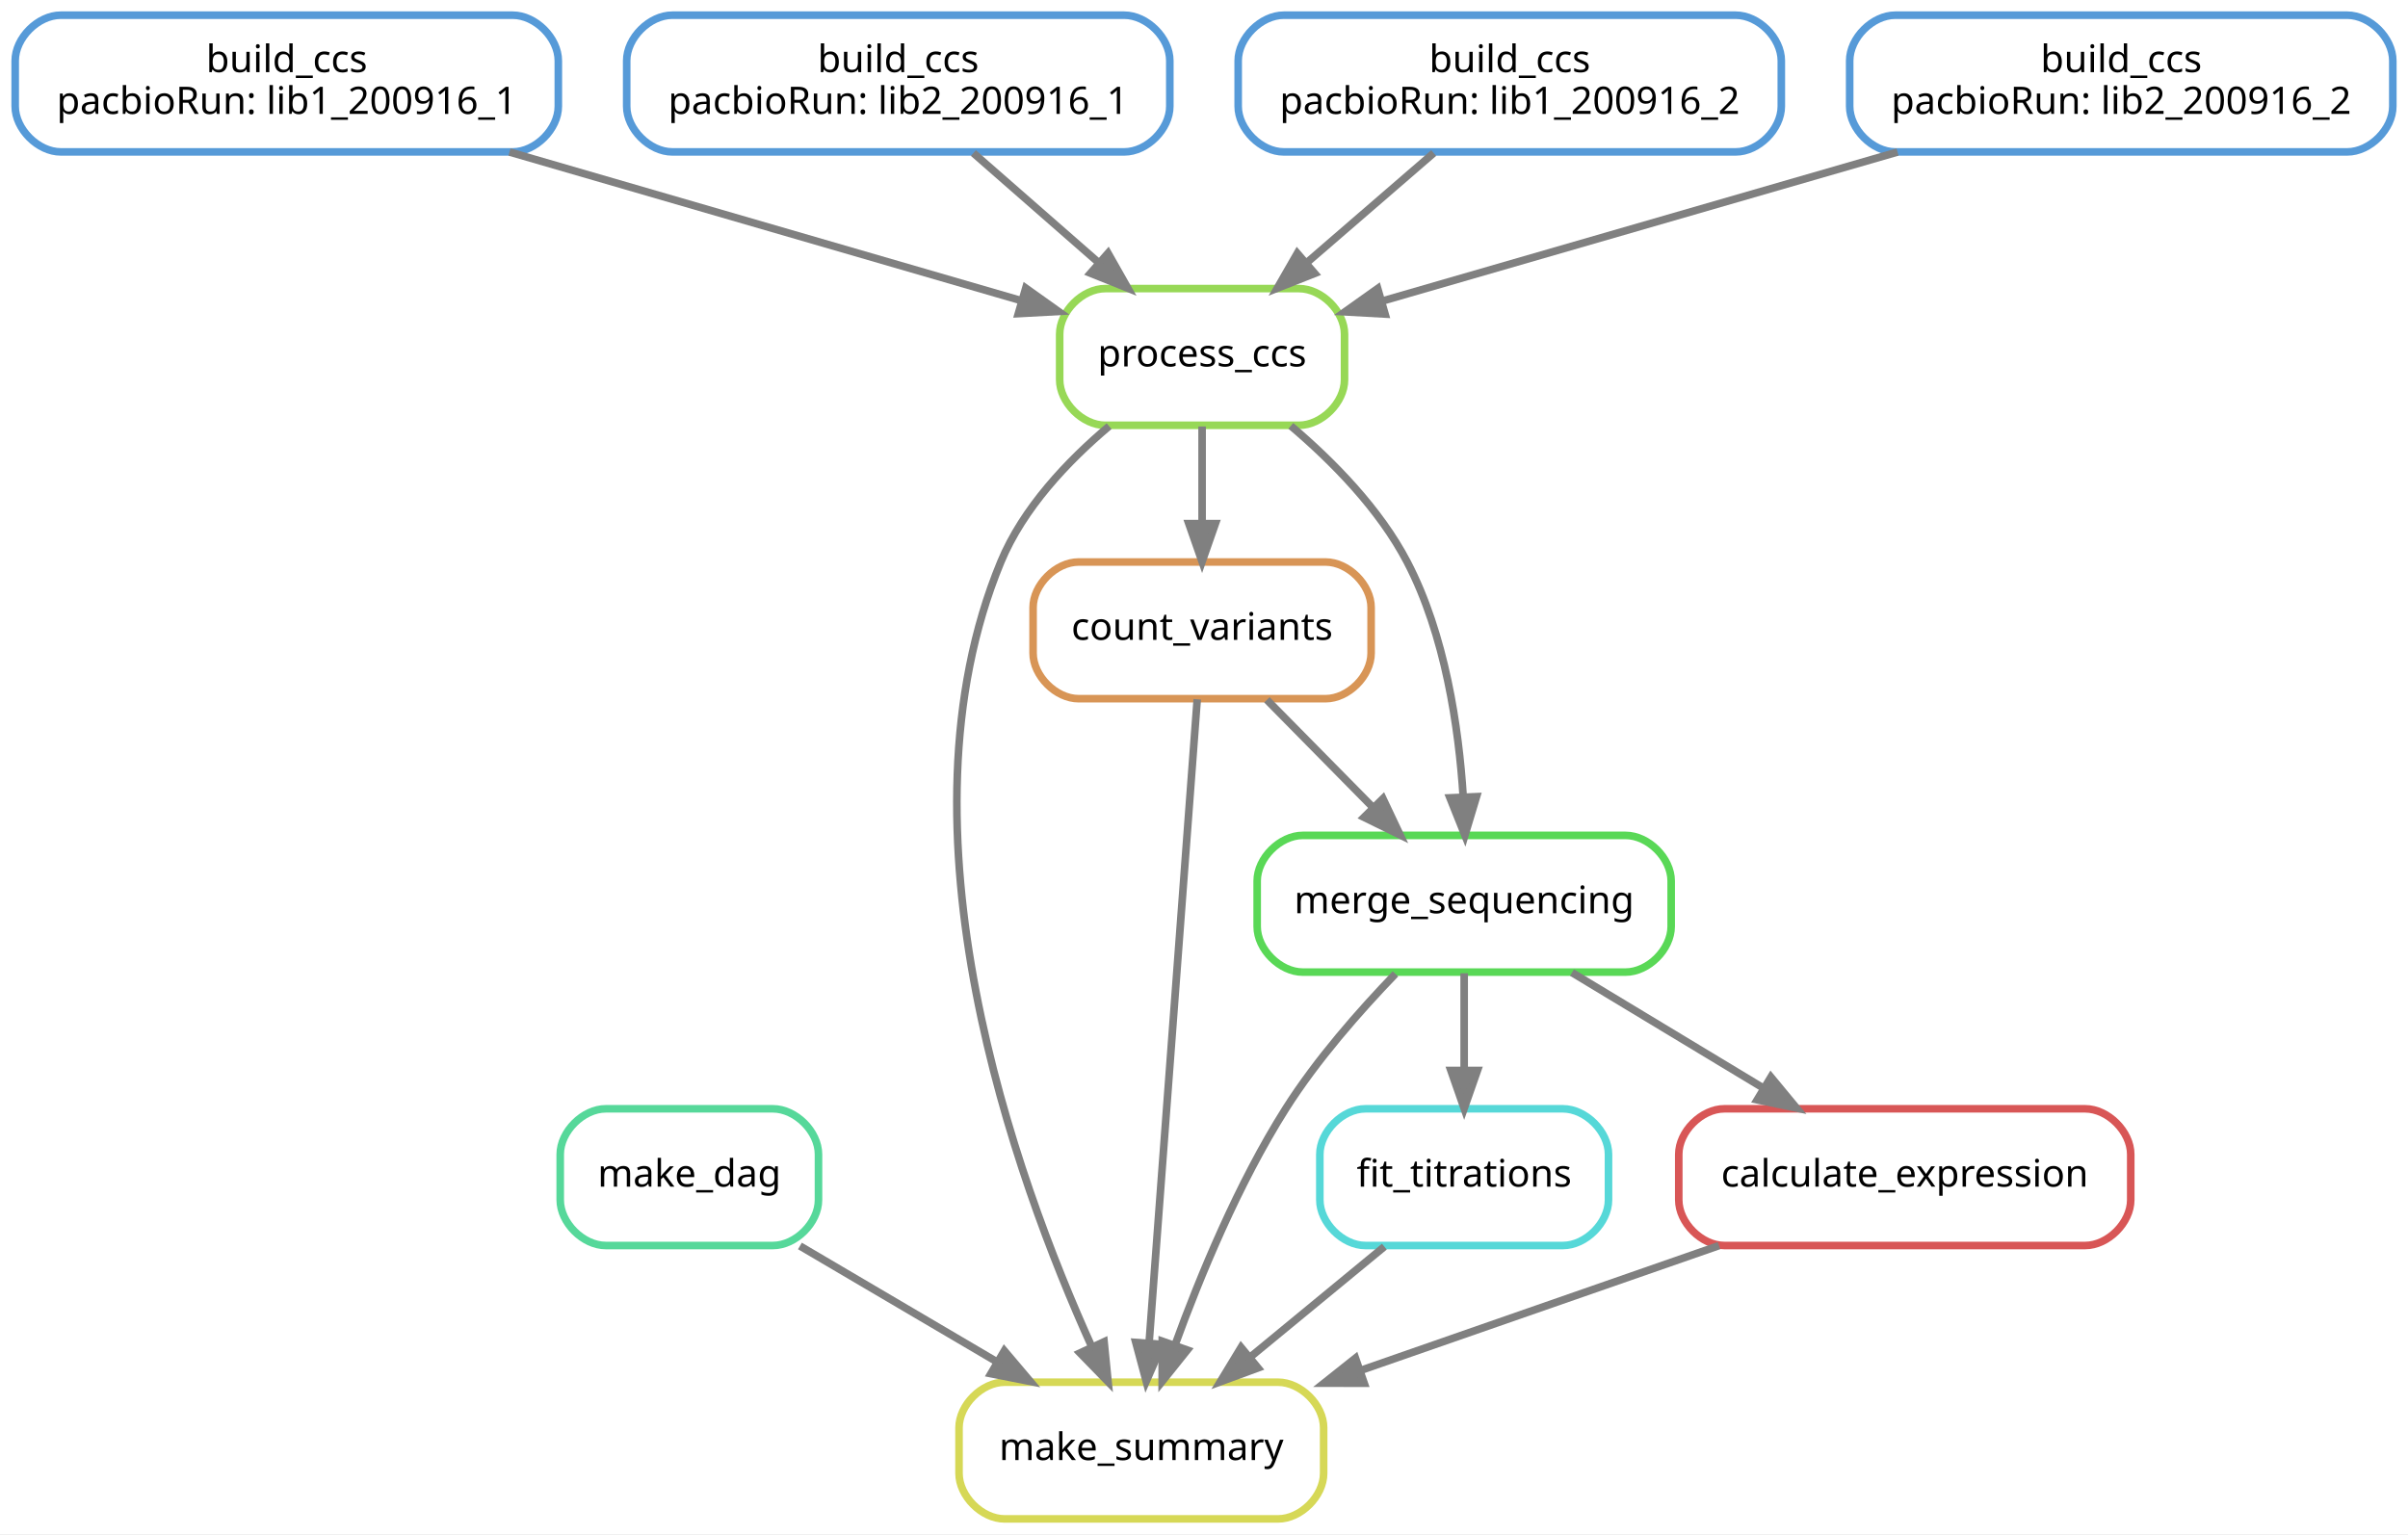
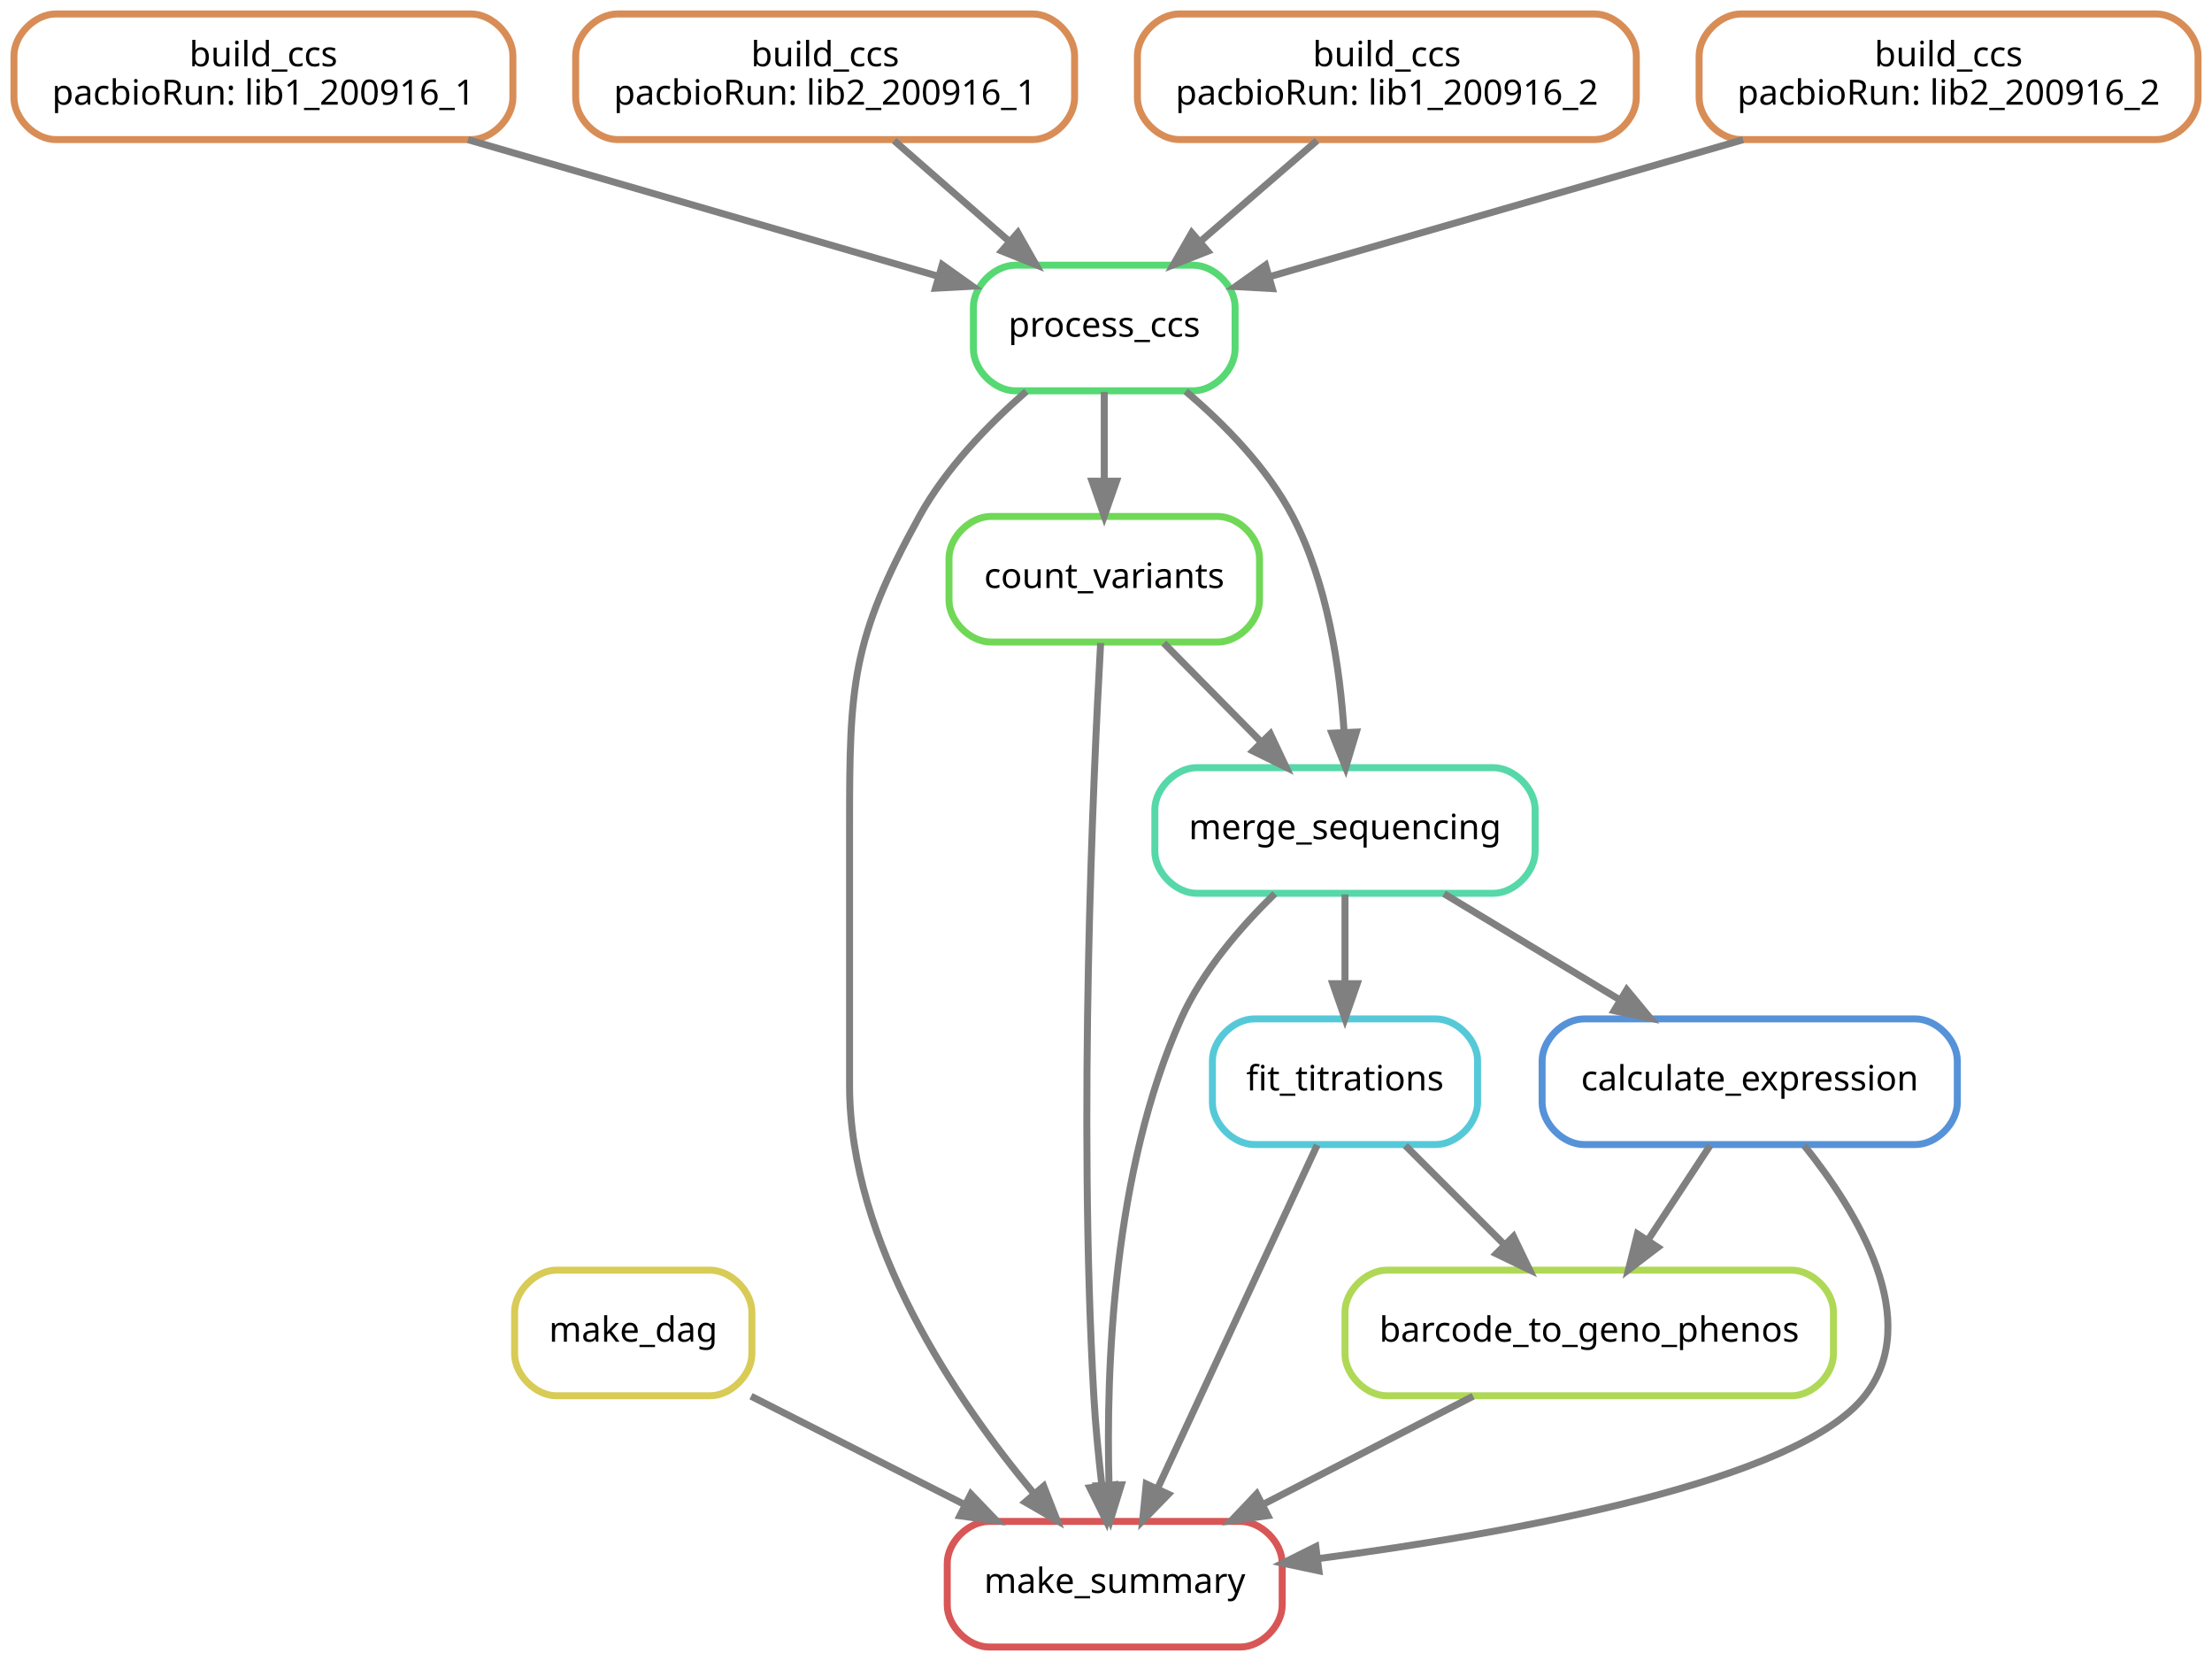
- <svg xmlns="http://www.w3.org/2000/svg" width="634pt" height="404pt" viewBox="0.00 0.00 634.00 404.00">
-   <g id="graph0" class="graph" transform="scale(1 1) rotate(0) translate(4 400)">
-     <polygon fill="white" stroke="none" points="-4,4 -4,-400 630,-400 630,4 -4,4" />
+ <svg xmlns="http://www.w3.org/2000/svg" width="634pt" height="476pt" viewBox="0.00 0.00 634.00 476.00">
+   <g id="graph0" class="graph" transform="scale(1 1) rotate(0) translate(4 472)">
+     <polygon fill="white" stroke="none" points="-4,4 -4,-472 630,-472 630,4 -4,4" />
    <g id="node1" class="node">
-       <path fill="none" stroke="#d6d856" stroke-width="2" d="M332.5,-36C332.5,-36 260.5,-36 260.5,-36 254.5,-36 248.5,-30 248.5,-24 248.5,-24 248.5,-12 248.5,-12 248.5,-6 254.5,-0 260.5,-0 260.5,-0 332.5,-0 332.5,-0 338.5,-0 344.5,-6 344.5,-12 344.5,-12 344.5,-24 344.5,-24 344.5,-30 338.5,-36 332.5,-36" />
-       <text text-anchor="middle" x="296.5" y="-15.5" font-family="sans" font-size="10.00">make_summary</text>
+       <path fill="none" stroke="#d85656" stroke-width="2" d="M351.5,-36C351.5,-36 279.5,-36 279.5,-36 273.5,-36 267.5,-30 267.5,-24 267.5,-24 267.5,-12 267.5,-12 267.5,-6 273.5,-0 279.5,-0 279.5,-0 351.5,-0 351.5,-0 357.5,-0 363.5,-6 363.5,-12 363.5,-12 363.5,-24 363.5,-24 363.5,-30 357.5,-36 351.5,-36" />
+       <text text-anchor="middle" x="315.5" y="-15.5" font-family="sans" font-size="10.00">make_summary</text>
    </g>
    <g id="node2" class="node">
-       <path fill="none" stroke="#56d89a" stroke-width="2" d="M199.5,-108C199.5,-108 155.5,-108 155.5,-108 149.5,-108 143.5,-102 143.5,-96 143.5,-96 143.5,-84 143.5,-84 143.5,-78 149.5,-72 155.5,-72 155.5,-72 199.5,-72 199.5,-72 205.5,-72 211.5,-78 211.5,-84 211.5,-84 211.5,-96 211.5,-96 211.5,-102 205.5,-108 199.5,-108" />
+       <path fill="none" stroke="#d8cb56" stroke-width="2" d="M199.5,-108C199.5,-108 155.5,-108 155.5,-108 149.5,-108 143.5,-102 143.5,-96 143.5,-96 143.5,-84 143.5,-84 143.5,-78 149.5,-72 155.5,-72 155.5,-72 199.5,-72 199.5,-72 205.5,-72 211.5,-78 211.5,-84 211.5,-84 211.5,-96 211.5,-96 211.5,-102 205.5,-108 199.5,-108" />
      <text text-anchor="middle" x="177.5" y="-87.5" font-family="sans" font-size="10.00">make_dag</text>
    </g>
    <g id="edge1" class="edge">
-       <path fill="none" stroke="grey" stroke-width="2" d="M206.611,-71.876C222.17,-62.724 241.519,-51.342 258.276,-41.485" />
-       <polygon fill="grey" stroke="grey" stroke-width="2" points="260.433,-44.277 267.277,-36.19 256.883,-38.243 260.433,-44.277" />
+       <path fill="none" stroke="grey" stroke-width="2" d="M211.259,-71.876C229.72,-62.512 252.782,-50.814 272.517,-40.803" />
+       <polygon fill="grey" stroke="grey" stroke-width="2" points="274.277,-43.835 281.612,-36.19 271.11,-37.592 274.277,-43.835" />
    </g>
    <g id="node3" class="node">
-       <path fill="none" stroke="#97d856" stroke-width="2" d="M338,-324C338,-324 287,-324 287,-324 281,-324 275,-318 275,-312 275,-312 275,-300 275,-300 275,-294 281,-288 287,-288 287,-288 338,-288 338,-288 344,-288 350,-294 350,-300 350,-300 350,-312 350,-312 350,-318 344,-324 338,-324" />
-       <text text-anchor="middle" x="312.5" y="-303.5" font-family="sans" font-size="10.00">process_ccs</text>
+       <path fill="none" stroke="#56d873" stroke-width="2" d="M338,-396C338,-396 287,-396 287,-396 281,-396 275,-390 275,-384 275,-384 275,-372 275,-372 275,-366 281,-360 287,-360 287,-360 338,-360 338,-360 344,-360 350,-366 350,-372 350,-372 350,-384 350,-384 350,-390 344,-396 338,-396" />
+       <text text-anchor="middle" x="312.5" y="-375.5" font-family="sans" font-size="10.00">process_ccs</text>
    </g>
    <g id="edge2" class="edge">
-       <path fill="none" stroke="grey" stroke-width="2" d="M288.023,-287.768C277.096,-278.555 265.376,-266.186 259.5,-252 230.21,-181.289 263.395,-89.66 283.454,-45.328" />
-       <polygon fill="grey" stroke="grey" stroke-width="2" points="286.698,-46.654 287.748,-36.111 280.353,-43.698 286.698,-46.654" />
+       <path fill="none" stroke="grey" stroke-width="2" d="M290.163,-359.836C279.349,-350.388 267.093,-337.793 259.5,-324 239.949,-288.484 239.5,-275.542 239.5,-235 239.5,-235 239.5,-235 239.5,-161 239.5,-115.641 270.017,-70.749 292.375,-43.946" />
+       <polygon fill="grey" stroke="grey" stroke-width="2" points="295.145,-46.093 299.009,-36.228 289.836,-41.53 295.145,-46.093" />
    </g>
    <g id="node4" class="node">
-       <path fill="none" stroke="#d89556" stroke-width="2" d="M345,-252C345,-252 280,-252 280,-252 274,-252 268,-246 268,-240 268,-240 268,-228 268,-228 268,-222 274,-216 280,-216 280,-216 345,-216 345,-216 351,-216 357,-222 357,-228 357,-228 357,-240 357,-240 357,-246 351,-252 345,-252" />
-       <text text-anchor="middle" x="312.5" y="-231.5" font-family="sans" font-size="10.00">count_variants</text>
+       <path fill="none" stroke="#70d856" stroke-width="2" d="M345,-324C345,-324 280,-324 280,-324 274,-324 268,-318 268,-312 268,-312 268,-300 268,-300 268,-294 274,-288 280,-288 280,-288 345,-288 345,-288 351,-288 357,-294 357,-300 357,-300 357,-312 357,-312 357,-318 351,-324 345,-324" />
+       <text text-anchor="middle" x="312.5" y="-303.5" font-family="sans" font-size="10.00">count_variants</text>
+     </g>
+     <g id="edge12" class="edge">
+       <path fill="none" stroke="grey" stroke-width="2" d="M312.5,-359.697C312.5,-351.983 312.5,-342.712 312.5,-334.112" />
+       <polygon fill="grey" stroke="grey" stroke-width="2" points="316,-334.104 312.5,-324.104 309,-334.104 316,-334.104" />
+     </g>
+     <g id="node5" class="node">
+       <path fill="none" stroke="#56d8a9" stroke-width="2" d="M424,-252C424,-252 339,-252 339,-252 333,-252 327,-246 327,-240 327,-240 327,-228 327,-228 327,-222 333,-216 339,-216 339,-216 424,-216 424,-216 430,-216 436,-222 436,-228 436,-228 436,-240 436,-240 436,-246 430,-252 424,-252" />
+       <text text-anchor="middle" x="381.5" y="-231.5" font-family="sans" font-size="10.00">merge_sequencing</text>
+     </g>
+     <g id="edge13" class="edge">
+       <path fill="none" stroke="grey" stroke-width="2" d="M335.855,-359.852C346.888,-350.495 359.209,-337.976 366.5,-324 376.497,-304.838 380.076,-280.489 381.25,-262.104" />
+       <polygon fill="grey" stroke="grey" stroke-width="2" points="384.75,-262.198 381.695,-252.053 377.756,-261.889 384.75,-262.198" />
+     </g>
+     <g id="edge3" class="edge">
+       <path fill="none" stroke="grey" stroke-width="2" d="M311.462,-287.736C309.315,-249.07 304.953,-152.579 309.5,-72 309.977,-63.549 310.878,-54.376 311.84,-46.074" />
+       <polygon fill="grey" stroke="grey" stroke-width="2" points="315.314,-46.497 313.063,-36.144 308.367,-45.641 315.314,-46.497" />
+     </g>
+     <g id="edge14" class="edge">
+       <path fill="none" stroke="grey" stroke-width="2" d="M329.556,-287.697C337.995,-279.135 348.325,-268.656 357.543,-259.304" />
+       <polygon fill="grey" stroke="grey" stroke-width="2" points="360.113,-261.683 364.64,-252.104 355.127,-256.769 360.113,-261.683" />
+     </g>
+     <g id="edge4" class="edge">
+       <path fill="none" stroke="grey" stroke-width="2" d="M361.394,-215.891C351.6,-206.37 340.638,-193.691 334.5,-180 314.948,-136.39 312.974,-79.799 313.862,-46.634" />
+       <polygon fill="grey" stroke="grey" stroke-width="2" points="317.371,-46.462 314.251,-36.337 310.376,-46.198 317.371,-46.462" />
+     </g>
+     <g id="node6" class="node">
+       <path fill="none" stroke="#56c9d8" stroke-width="2" d="M407.5,-180C407.5,-180 355.5,-180 355.5,-180 349.5,-180 343.5,-174 343.5,-168 343.5,-168 343.5,-156 343.5,-156 343.5,-150 349.5,-144 355.5,-144 355.5,-144 407.5,-144 407.5,-144 413.5,-144 419.5,-150 419.5,-156 419.5,-156 419.5,-168 419.5,-168 419.5,-174 413.5,-180 407.5,-180" />
+       <text text-anchor="middle" x="381.5" y="-159.5" font-family="sans" font-size="10.00">fit_titrations</text>
+     </g>
+     <g id="edge15" class="edge">
+       <path fill="none" stroke="grey" stroke-width="2" d="M381.5,-215.697C381.5,-207.983 381.5,-198.712 381.5,-190.112" />
+       <polygon fill="grey" stroke="grey" stroke-width="2" points="385,-190.104 381.5,-180.104 378,-190.104 385,-190.104" />
+     </g>
+     <g id="node7" class="node">
+       <path fill="none" stroke="#5692d8" stroke-width="2" d="M545,-180C545,-180 450,-180 450,-180 444,-180 438,-174 438,-168 438,-168 438,-156 438,-156 438,-150 444,-144 450,-144 450,-144 545,-144 545,-144 551,-144 557,-150 557,-156 557,-156 557,-168 557,-168 557,-174 551,-180 545,-180" />
+       <text text-anchor="middle" x="497.5" y="-159.5" font-family="sans" font-size="10.00">calculate_expression</text>
+     </g>
+     <g id="edge16" class="edge">
+       <path fill="none" stroke="grey" stroke-width="2" d="M409.877,-215.876C425.044,-206.724 443.905,-195.342 460.239,-185.485" />
+       <polygon fill="grey" stroke="grey" stroke-width="2" points="462.261,-188.353 469.014,-180.19 458.644,-182.36 462.261,-188.353" />
+     </g>
+     <g id="edge5" class="edge">
+       <path fill="none" stroke="grey" stroke-width="2" d="M373.539,-143.871C362.142,-119.35 341.078,-74.032 327.705,-45.259" />
+       <polygon fill="grey" stroke="grey" stroke-width="2" points="330.878,-43.782 323.489,-36.189 324.53,-46.733 330.878,-43.782" />
+     </g>
+     <g id="node8" class="node">
+       <path fill="none" stroke="#afd856" stroke-width="2" d="M509.5,-108C509.5,-108 393.5,-108 393.5,-108 387.5,-108 381.5,-102 381.5,-96 381.5,-96 381.5,-84 381.5,-84 381.5,-78 387.5,-72 393.5,-72 393.5,-72 509.5,-72 509.5,-72 515.5,-72 521.5,-78 521.5,-84 521.5,-84 521.5,-96 521.5,-96 521.5,-102 515.5,-108 509.5,-108" />
+       <text text-anchor="middle" x="451.5" y="-87.5" font-family="sans" font-size="10.00">barcode_to_geno_phenos</text>
+     </g>
+     <g id="edge17" class="edge">
+       <path fill="none" stroke="grey" stroke-width="2" d="M398.803,-143.697C407.365,-135.135 417.844,-124.656 427.196,-115.304" />
+       <polygon fill="grey" stroke="grey" stroke-width="2" points="429.799,-117.65 434.396,-108.104 424.85,-112.701 429.799,-117.65" />
+     </g>
+     <g id="edge6" class="edge">
+       <path fill="none" stroke="grey" stroke-width="2" d="M513.124,-143.719C528.486,-124.563 547.37,-93.534 530.5,-72 511.321,-47.52 430.514,-32.813 373.633,-25.305" />
+       <polygon fill="grey" stroke="grey" stroke-width="2" points="374.028,-21.827 363.665,-24.029 373.14,-28.77 374.028,-21.827" />
+     </g>
+     <g id="edge18" class="edge">
+       <path fill="none" stroke="grey" stroke-width="2" d="M486.129,-143.697C480.782,-135.559 474.296,-125.689 468.389,-116.701" />
+       <polygon fill="grey" stroke="grey" stroke-width="2" points="471.157,-114.539 462.74,-108.104 465.307,-118.384 471.157,-114.539" />
+     </g>
+     <g id="edge7" class="edge">
+       <path fill="none" stroke="grey" stroke-width="2" d="M418.231,-71.876C400.037,-62.512 377.309,-50.814 357.86,-40.803" />
+       <polygon fill="grey" stroke="grey" stroke-width="2" points="359.39,-37.654 348.897,-36.19 356.187,-43.878 359.39,-37.654" />
+     </g>
+     <g id="node9" class="node">
+       <path fill="none" stroke="#d88d56" stroke-width="2" d="M131,-468C131,-468 12,-468 12,-468 6,-468 0,-462 0,-456 0,-456 0,-444 0,-444 0,-438 6,-432 12,-432 12,-432 131,-432 131,-432 137,-432 143,-438 143,-444 143,-444 143,-456 143,-456 143,-462 137,-468 131,-468" />
+       <text text-anchor="middle" x="71.5" y="-453" font-family="sans" font-size="10.00">build_ccs</text>
+       <text text-anchor="middle" x="71.5" y="-442" font-family="sans" font-size="10.00">pacbioRun: lib1_200916_1</text>
+     </g>
+     <g id="edge8" class="edge">
+       <path fill="none" stroke="grey" stroke-width="2" d="M130.147,-431.966C171.459,-419.966 226.078,-404.102 264.737,-392.873" />
+       <polygon fill="grey" stroke="grey" stroke-width="2" points="266.07,-396.13 274.697,-389.98 264.118,-389.408 266.07,-396.13" />
+     </g>
+     <g id="node10" class="node">
+       <path fill="none" stroke="#d88d56" stroke-width="2" d="M292,-468C292,-468 173,-468 173,-468 167,-468 161,-462 161,-456 161,-456 161,-444 161,-444 161,-438 167,-432 173,-432 173,-432 292,-432 292,-432 298,-432 304,-438 304,-444 304,-444 304,-456 304,-456 304,-462 298,-468 292,-468" />
+       <text text-anchor="middle" x="232.5" y="-453" font-family="sans" font-size="10.00">build_ccs</text>
+       <text text-anchor="middle" x="232.5" y="-442" font-family="sans" font-size="10.00">pacbioRun: lib2_200916_1</text>
+     </g>
+     <g id="edge9" class="edge">
+       <path fill="none" stroke="grey" stroke-width="2" d="M252.275,-431.697C262.254,-422.965 274.511,-412.24 285.357,-402.75" />
+       <polygon fill="grey" stroke="grey" stroke-width="2" points="287.731,-405.323 292.952,-396.104 283.122,-400.055 287.731,-405.323" />
+     </g>
+     <g id="node11" class="node">
+       <path fill="none" stroke="#d88d56" stroke-width="2" d="M453,-468C453,-468 334,-468 334,-468 328,-468 322,-462 322,-456 322,-456 322,-444 322,-444 322,-438 328,-432 334,-432 334,-432 453,-432 453,-432 459,-432 465,-438 465,-444 465,-444 465,-456 465,-456 465,-462 459,-468 453,-468" />
+       <text text-anchor="middle" x="393.5" y="-453" font-family="sans" font-size="10.00">build_ccs</text>
+       <text text-anchor="middle" x="393.5" y="-442" font-family="sans" font-size="10.00">pacbioRun: lib1_200916_2</text>
+     </g>
+     <g id="edge10" class="edge">
+       <path fill="none" stroke="grey" stroke-width="2" d="M373.478,-431.697C363.374,-422.965 350.964,-412.24 339.982,-402.75" />
+       <polygon fill="grey" stroke="grey" stroke-width="2" points="342.147,-399.995 332.292,-396.104 337.57,-405.291 342.147,-399.995" />
+     </g>
+     <g id="node12" class="node">
+       <path fill="none" stroke="#d88d56" stroke-width="2" d="M614,-468C614,-468 495,-468 495,-468 489,-468 483,-462 483,-456 483,-456 483,-444 483,-444 483,-438 489,-432 495,-432 495,-432 614,-432 614,-432 620,-432 626,-438 626,-444 626,-444 626,-456 626,-456 626,-462 620,-468 614,-468" />
+       <text text-anchor="middle" x="554.5" y="-453" font-family="sans" font-size="10.00">build_ccs</text>
+       <text text-anchor="middle" x="554.5" y="-442" font-family="sans" font-size="10.00">pacbioRun: lib2_200916_2</text>
    </g>
    <g id="edge11" class="edge">
-       <path fill="none" stroke="grey" stroke-width="2" d="M312.5,-287.697C312.5,-279.983 312.5,-270.712 312.5,-262.112" />
-       <polygon fill="grey" stroke="grey" stroke-width="2" points="316,-262.104 312.5,-252.104 309,-262.104 316,-262.104" />
-     </g>
-     <g id="node5" class="node">
-       <path fill="none" stroke="#59d856" stroke-width="2" d="M424,-180C424,-180 339,-180 339,-180 333,-180 327,-174 327,-168 327,-168 327,-156 327,-156 327,-150 333,-144 339,-144 339,-144 424,-144 424,-144 430,-144 436,-150 436,-156 436,-156 436,-168 436,-168 436,-174 430,-180 424,-180" />
-       <text text-anchor="middle" x="381.5" y="-159.5" font-family="sans" font-size="10.00">merge_sequencing</text>
-     </g>
-     <g id="edge12" class="edge">
-       <path fill="none" stroke="grey" stroke-width="2" d="M335.855,-287.852C346.888,-278.495 359.209,-265.976 366.5,-252 376.497,-232.838 380.076,-208.489 381.25,-190.104" />
-       <polygon fill="grey" stroke="grey" stroke-width="2" points="384.75,-190.198 381.695,-180.053 377.756,-189.889 384.75,-190.198" />
-     </g>
-     <g id="edge3" class="edge">
-       <path fill="none" stroke="grey" stroke-width="2" d="M311.218,-215.849C308.45,-178.832 301.897,-91.181 298.548,-46.386" />
-       <polygon fill="grey" stroke="grey" stroke-width="2" points="302.024,-45.944 297.788,-36.233 295.044,-46.466 302.024,-45.944" />
-     </g>
-     <g id="edge13" class="edge">
-       <path fill="none" stroke="grey" stroke-width="2" d="M329.556,-215.697C337.995,-207.135 348.325,-196.656 357.543,-187.304" />
-       <polygon fill="grey" stroke="grey" stroke-width="2" points="360.113,-189.683 364.64,-180.104 355.127,-184.769 360.113,-189.683" />
-     </g>
-     <g id="edge4" class="edge">
-       <path fill="none" stroke="grey" stroke-width="2" d="M363.406,-143.534C353.941,-133.721 342.659,-120.884 334.5,-108 322.062,-88.359 311.968,-63.948 305.318,-45.662" />
-       <polygon fill="grey" stroke="grey" stroke-width="2" points="308.609,-44.471 301.984,-36.202 302.007,-46.797 308.609,-44.471" />
-     </g>
-     <g id="node6" class="node">
-       <path fill="none" stroke="#56d8d8" stroke-width="2" d="M407.5,-108C407.5,-108 355.5,-108 355.5,-108 349.5,-108 343.5,-102 343.5,-96 343.5,-96 343.5,-84 343.5,-84 343.5,-78 349.5,-72 355.5,-72 355.5,-72 407.5,-72 407.5,-72 413.5,-72 419.5,-78 419.5,-84 419.5,-84 419.5,-96 419.5,-96 419.5,-102 413.5,-108 407.5,-108" />
-       <text text-anchor="middle" x="381.5" y="-87.5" font-family="sans" font-size="10.00">fit_titrations</text>
-     </g>
-     <g id="edge14" class="edge">
-       <path fill="none" stroke="grey" stroke-width="2" d="M381.5,-143.697C381.5,-135.983 381.5,-126.712 381.5,-118.112" />
-       <polygon fill="grey" stroke="grey" stroke-width="2" points="385,-118.104 381.5,-108.104 378,-118.104 385,-118.104" />
-     </g>
-     <g id="node7" class="node">
-       <path fill="none" stroke="#d85656" stroke-width="2" d="M545,-108C545,-108 450,-108 450,-108 444,-108 438,-102 438,-96 438,-96 438,-84 438,-84 438,-78 444,-72 450,-72 450,-72 545,-72 545,-72 551,-72 557,-78 557,-84 557,-84 557,-96 557,-96 557,-102 551,-108 545,-108" />
-       <text text-anchor="middle" x="497.5" y="-87.5" font-family="sans" font-size="10.00">calculate_expression</text>
-     </g>
-     <g id="edge15" class="edge">
-       <path fill="none" stroke="grey" stroke-width="2" d="M409.877,-143.876C425.044,-134.724 443.905,-123.342 460.239,-113.485" />
-       <polygon fill="grey" stroke="grey" stroke-width="2" points="462.261,-116.353 469.014,-108.19 458.644,-110.36 462.261,-116.353" />
-     </g>
-     <g id="edge5" class="edge">
-       <path fill="none" stroke="grey" stroke-width="2" d="M360.489,-71.697C349.784,-62.881 336.61,-52.032 325.004,-42.474" />
-       <polygon fill="grey" stroke="grey" stroke-width="2" points="327.214,-39.76 317.27,-36.104 322.764,-45.163 327.214,-39.76" />
-     </g>
-     <g id="edge6" class="edge">
-       <path fill="none" stroke="grey" stroke-width="2" d="M448.587,-71.966C420.066,-62.033 383.94,-49.452 354.055,-39.044" />
-       <polygon fill="grey" stroke="grey" stroke-width="2" points="355.183,-35.731 344.589,-35.747 352.881,-42.342 355.183,-35.731" />
-     </g>
-     <g id="node8" class="node">
-       <path fill="none" stroke="#569ad8" stroke-width="2" d="M131,-396C131,-396 12,-396 12,-396 6,-396 0,-390 0,-384 0,-384 0,-372 0,-372 0,-366 6,-360 12,-360 12,-360 131,-360 131,-360 137,-360 143,-366 143,-372 143,-372 143,-384 143,-384 143,-390 137,-396 131,-396" />
-       <text text-anchor="middle" x="71.5" y="-381" font-family="sans" font-size="10.00">build_ccs</text>
-       <text text-anchor="middle" x="71.5" y="-370" font-family="sans" font-size="10.00">pacbioRun: lib1_200916_1</text>
-     </g>
-     <g id="edge7" class="edge">
-       <path fill="none" stroke="grey" stroke-width="2" d="M130.147,-359.966C171.459,-347.966 226.078,-332.102 264.737,-320.873" />
-       <polygon fill="grey" stroke="grey" stroke-width="2" points="266.07,-324.13 274.697,-317.98 264.118,-317.408 266.07,-324.13" />
-     </g>
-     <g id="node9" class="node">
-       <path fill="none" stroke="#569ad8" stroke-width="2" d="M292,-396C292,-396 173,-396 173,-396 167,-396 161,-390 161,-384 161,-384 161,-372 161,-372 161,-366 167,-360 173,-360 173,-360 292,-360 292,-360 298,-360 304,-366 304,-372 304,-372 304,-384 304,-384 304,-390 298,-396 292,-396" />
-       <text text-anchor="middle" x="232.5" y="-381" font-family="sans" font-size="10.00">build_ccs</text>
-       <text text-anchor="middle" x="232.5" y="-370" font-family="sans" font-size="10.00">pacbioRun: lib2_200916_1</text>
-     </g>
-     <g id="edge8" class="edge">
-       <path fill="none" stroke="grey" stroke-width="2" d="M252.275,-359.697C262.254,-350.965 274.511,-340.24 285.357,-330.75" />
-       <polygon fill="grey" stroke="grey" stroke-width="2" points="287.731,-333.323 292.952,-324.104 283.122,-328.055 287.731,-333.323" />
-     </g>
-     <g id="node10" class="node">
-       <path fill="none" stroke="#569ad8" stroke-width="2" d="M453,-396C453,-396 334,-396 334,-396 328,-396 322,-390 322,-384 322,-384 322,-372 322,-372 322,-366 328,-360 334,-360 334,-360 453,-360 453,-360 459,-360 465,-366 465,-372 465,-372 465,-384 465,-384 465,-390 459,-396 453,-396" />
-       <text text-anchor="middle" x="393.5" y="-381" font-family="sans" font-size="10.00">build_ccs</text>
-       <text text-anchor="middle" x="393.5" y="-370" font-family="sans" font-size="10.00">pacbioRun: lib1_200916_2</text>
-     </g>
-     <g id="edge9" class="edge">
-       <path fill="none" stroke="grey" stroke-width="2" d="M373.478,-359.697C363.374,-350.965 350.964,-340.24 339.982,-330.75" />
-       <polygon fill="grey" stroke="grey" stroke-width="2" points="342.147,-327.995 332.292,-324.104 337.57,-333.291 342.147,-327.995" />
-     </g>
-     <g id="node11" class="node">
-       <path fill="none" stroke="#569ad8" stroke-width="2" d="M614,-396C614,-396 495,-396 495,-396 489,-396 483,-390 483,-384 483,-384 483,-372 483,-372 483,-366 489,-360 495,-360 495,-360 614,-360 614,-360 620,-360 626,-366 626,-372 626,-372 626,-384 626,-384 626,-390 620,-396 614,-396" />
-       <text text-anchor="middle" x="554.5" y="-381" font-family="sans" font-size="10.00">build_ccs</text>
-       <text text-anchor="middle" x="554.5" y="-370" font-family="sans" font-size="10.00">pacbioRun: lib2_200916_2</text>
-     </g>
-     <g id="edge10" class="edge">
-       <path fill="none" stroke="grey" stroke-width="2" d="M495.61,-359.966C453.998,-347.929 398.941,-332.004 360.101,-320.769" />
-       <polygon fill="grey" stroke="grey" stroke-width="2" points="360.678,-317.292 350.099,-317.876 358.732,-324.017 360.678,-317.292" />
+       <path fill="none" stroke="grey" stroke-width="2" d="M495.61,-431.966C453.998,-419.929 398.941,-404.004 360.101,-392.769" />
+       <polygon fill="grey" stroke="grey" stroke-width="2" points="360.678,-389.292 350.099,-389.876 358.732,-396.017 360.678,-389.292" />
    </g>
  </g>
</svg>
